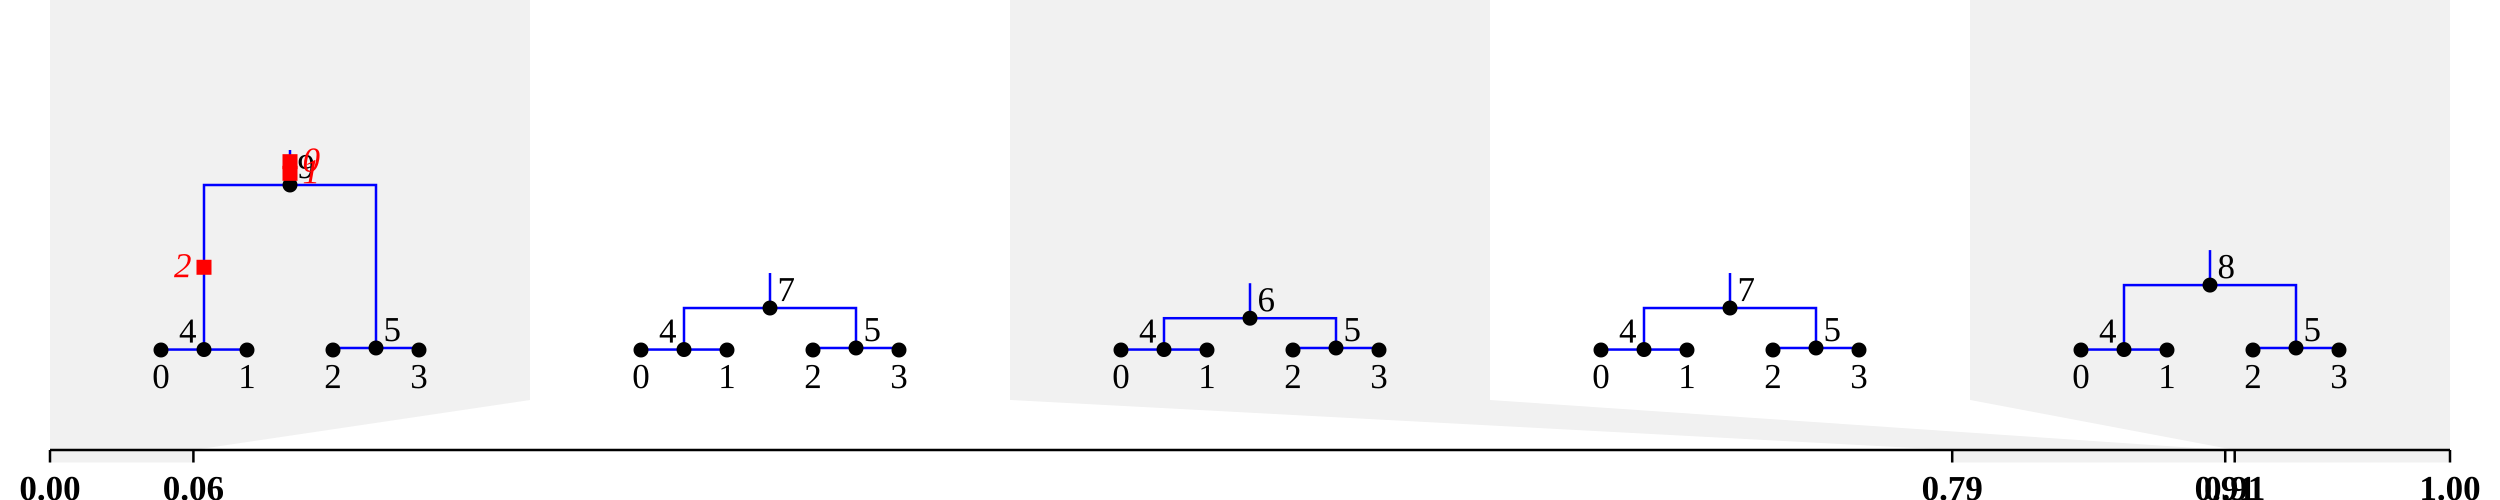
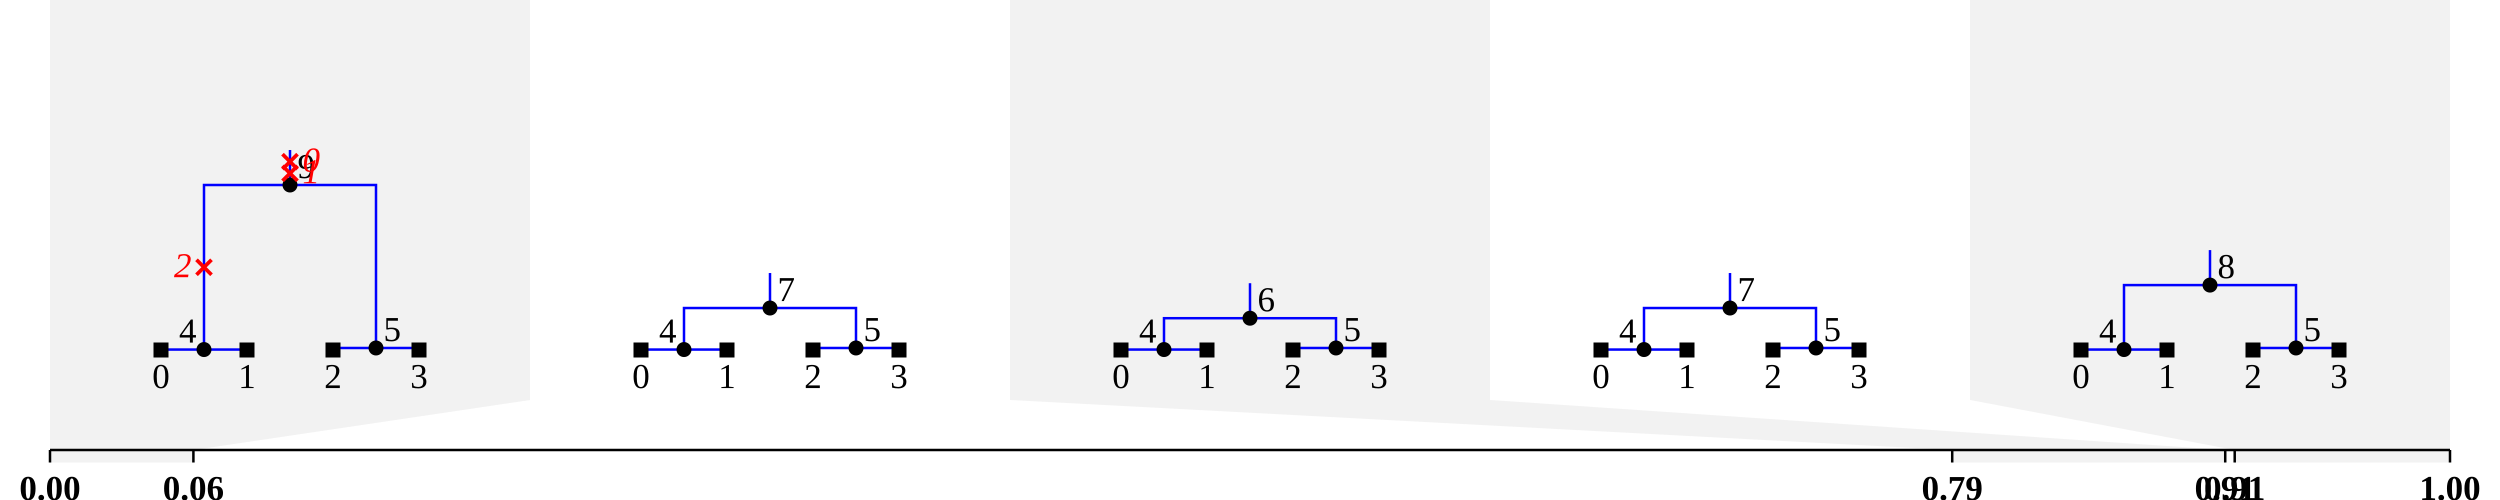
<svg xmlns="http://www.w3.org/2000/svg" baseProfile="full" height="200" id="XYZ" version="1.1" width="1000">
  <defs>
-     <style type="text/css">
- .axis {font-weight: bold}.tree, .axis {font-size: 14px; text-anchor:middle}.edge {stroke: black; fill: none}.node &gt; .sym {fill: black; stroke: none}.tree text {dominant-baseline: middle}.tree .lab.lft {text-anchor: end}.tree .lab.rgt {text-anchor: start}.mut {fill: red; font-style: italic}.edge {stroke: blue}		</style>
+     <style type="text/css">.tree-sequence .background path {fill: #808080; fill-opacity:.1}.tree-sequence .axis {font-weight: bold}.tree-sequence .axis, .tree {font-size: 14px; text-anchor:middle}.tree-sequence .axis line, .edge {stroke:black; fill:none}.node &gt; .sym {fill: black; stroke: none}.node .mut text {fill: red; font-style: italic}.node .mut .sym {stroke: red; stroke-width: 1.5px}.tree text {dominant-baseline: middle}.tree .lab.lft {text-anchor: end}.tree .lab.rgt {text-anchor: start}.edge {stroke: blue}</style>
  </defs>
  <g class="tree-sequence">
    <g class="background">
-       <polygon fill="#F1F1F1" points="20,185 20,180 20,160 20,0 212.0,0 212.0,160 77.362,180 77.362,185" />
-       <polygon fill="#F1F1F1" points="780.883,185 780.883,180 404.0,160 404.0,0 596.0,0 596.0,160 890.091,180 890.091,185" />
-       <polygon fill="#F1F1F1" points="893.883,185 893.883,180 788.0,160 788.0,0 980.0,0 980.0,160 980.0,180 980.0,185" />
+       <path d="M20,0 l192,0 l0,160 l-134.638,20 l0,5 l-57.362,0 l0,-5 l0,-20 l0,-160z" />
+       <path d="M404,0 l192,0 l0,160 l294.091,20 l0,5 l-109.208,0 l0,-5 l-376.883,-20 l0,-160z" />
+       <path d="M788,0 l192,0 l0,160 l0,20 l0,5 l-86.117,0 l0,-5 l-105.883,-20 l0,-160z" />
    </g>
    <g class="trees">
      <g class="treebox t0" transform="translate(20 30)">
        <g class="tree t0">
          <g class="m0 m1 node n9 p0 root s0" transform="translate(96.0 44.0)">
            <g class="a9 m2 node n4 p0 s0" transform="translate(-34.4 65.8223)">
              <g class="a4 leaf node n0 p0 sample" transform="translate(-17.2 0.177661)">
                <path class="edge" d="M 0 0 V -0.178 H 17.2" />
-                 <circle class="sym" cx="0" cy="0" r="3" />
-                 <text class="lab" transform="translate(0 12)">0</text>
-               </g>
-               <g class="a4 leaf node n1 p0 sample" transform="translate(17.2 0.177661)">
-                 <path class="edge" d="M 0 0 V -0.178 H -17.2" />
-                 <circle class="sym" cx="0" cy="0" r="3" />
+                 <rect class="sym" height="6" width="6" x="-3" y="-3" />
+                 <text class="lab" transform="translate(0 12)">0</text>
+               </g>
+               <g class="a4 leaf node n1 p0 sample" transform="translate(17.2 0.177661)">
+                 <path class="edge" d="M 0 0 V -0.178 H -17.2" />
+                 <rect class="sym" height="6" width="6" x="-3" y="-3" />
                <text class="lab" transform="translate(0 12)">1</text>
              </g>
              <path class="edge" d="M 0 0 V -65.822 H 34.4" />
              <circle class="sym" cx="0" cy="0" r="3" />
              <text class="lab lft" transform="translate(-3 -6)">4</text>
              <g class="mut m2 s0" transform="translate(0 -32.9112)">
-                 <rect class="sym" height="6" transform="translate(-3 -3)" width="6" x="0" y="0" />
+                 <path class="sym" d="M -3,-3 l 6,6 M -3,3 l 6,-6" />
                <text class="lab lft" transform="translate(-5 0)">2</text>
              </g>
            </g>
            <g class="a9 node n5 p0" transform="translate(34.4 65.1958)">
              <g class="a5 leaf node n2 p0 sample" transform="translate(-17.2 0.804227)">
                <path class="edge" d="M 0 0 V -0.804 H 17.2" />
-                 <circle class="sym" cx="0" cy="0" r="3" />
-                 <text class="lab" transform="translate(0 12)">2</text>
-               </g>
-               <g class="a5 leaf node n3 p0 sample" transform="translate(17.2 0.804227)">
-                 <path class="edge" d="M 0 0 V -0.804 H -17.2" />
-                 <circle class="sym" cx="0" cy="0" r="3" />
+                 <rect class="sym" height="6" width="6" x="-3" y="-3" />
+                 <text class="lab" transform="translate(0 12)">2</text>
+               </g>
+               <g class="a5 leaf node n3 p0 sample" transform="translate(17.2 0.804227)">
+                 <path class="edge" d="M 0 0 V -0.804 H -17.2" />
+                 <rect class="sym" height="6" width="6" x="-3" y="-3" />
                <text class="lab" transform="translate(0 12)">3</text>
              </g>
              <path class="edge" d="M 0 0 V -65.196 H -34.4" />
              <circle class="sym" cx="0" cy="0" r="3" />
              <text class="lab rgt" transform="translate(3 -6)">5</text>
            </g>
            <path class="edge" d="M 0 0 V -14.0 H 0" />
            <circle class="sym" cx="0" cy="0" r="3" />
            <text class="lab rgt" transform="translate(3 -6)">9</text>
            <g class="mut m1 s0" transform="translate(0 -4.66667)">
-               <rect class="sym" height="6" transform="translate(-3 -3)" width="6" x="0" y="0" />
+               <path class="sym" d="M -3,-3 l 6,6 M -3,3 l 6,-6" />
              <text class="lab rgt" transform="translate(5 0)">1</text>
            </g>
            <g class="mut m0 s0" transform="translate(0 -9.33333)">
-               <rect class="sym" height="6" transform="translate(-3 -3)" width="6" x="0" y="0" />
+               <path class="sym" d="M -3,-3 l 6,6 M -3,3 l 6,-6" />
              <text class="lab rgt" transform="translate(5 0)">0</text>
            </g>
          </g>
        </g>
      </g>
      <g class="treebox t1" transform="translate(212.0 30)">
        <g class="tree t1">
          <g class="node n7 p0 root" transform="translate(96.0 93.2101)">
            <g class="a7 node n4 p0" transform="translate(-34.4 16.6123)">
              <g class="a4 leaf node n0 p0 sample" transform="translate(-17.2 0.177661)">
                <path class="edge" d="M 0 0 V -0.178 H 17.2" />
-                 <circle class="sym" cx="0" cy="0" r="3" />
-                 <text class="lab" transform="translate(0 12)">0</text>
-               </g>
-               <g class="a4 leaf node n1 p0 sample" transform="translate(17.2 0.177661)">
-                 <path class="edge" d="M 0 0 V -0.178 H -17.2" />
-                 <circle class="sym" cx="0" cy="0" r="3" />
+                 <rect class="sym" height="6" width="6" x="-3" y="-3" />
+                 <text class="lab" transform="translate(0 12)">0</text>
+               </g>
+               <g class="a4 leaf node n1 p0 sample" transform="translate(17.2 0.177661)">
+                 <path class="edge" d="M 0 0 V -0.178 H -17.2" />
+                 <rect class="sym" height="6" width="6" x="-3" y="-3" />
                <text class="lab" transform="translate(0 12)">1</text>
              </g>
              <path class="edge" d="M 0 0 V -16.612 H 34.4" />
              <circle class="sym" cx="0" cy="0" r="3" />
              <text class="lab lft" transform="translate(-3 -6)">4</text>
            </g>
            <g class="a7 node n5 p0" transform="translate(34.4 15.9857)">
              <g class="a5 leaf node n2 p0 sample" transform="translate(-17.2 0.804227)">
                <path class="edge" d="M 0 0 V -0.804 H 17.2" />
-                 <circle class="sym" cx="0" cy="0" r="3" />
-                 <text class="lab" transform="translate(0 12)">2</text>
-               </g>
-               <g class="a5 leaf node n3 p0 sample" transform="translate(17.2 0.804227)">
-                 <path class="edge" d="M 0 0 V -0.804 H -17.2" />
-                 <circle class="sym" cx="0" cy="0" r="3" />
+                 <rect class="sym" height="6" width="6" x="-3" y="-3" />
+                 <text class="lab" transform="translate(0 12)">2</text>
+               </g>
+               <g class="a5 leaf node n3 p0 sample" transform="translate(17.2 0.804227)">
+                 <path class="edge" d="M 0 0 V -0.804 H -17.2" />
+                 <rect class="sym" height="6" width="6" x="-3" y="-3" />
                <text class="lab" transform="translate(0 12)">3</text>
              </g>
              <path class="edge" d="M 0 0 V -15.986 H -34.4" />
              <circle class="sym" cx="0" cy="0" r="3" />
              <text class="lab rgt" transform="translate(3 -6)">5</text>
            </g>
            <path class="edge" d="M 0 0 V -14.0 H 0" />
            <circle class="sym" cx="0" cy="0" r="3" />
            <text class="lab rgt" transform="translate(3 -6)">7</text>
          </g>
        </g>
      </g>
      <g class="treebox t2" transform="translate(404.0 30)">
        <g class="tree t2">
          <g class="node n6 p0 root" transform="translate(96.0 97.2837)">
            <g class="a6 node n4 p0" transform="translate(-34.4 12.5387)">
              <g class="a4 leaf node n0 p0 sample" transform="translate(-17.2 0.177661)">
                <path class="edge" d="M 0 0 V -0.178 H 17.2" />
-                 <circle class="sym" cx="0" cy="0" r="3" />
-                 <text class="lab" transform="translate(0 12)">0</text>
-               </g>
-               <g class="a4 leaf node n1 p0 sample" transform="translate(17.2 0.177661)">
-                 <path class="edge" d="M 0 0 V -0.178 H -17.2" />
-                 <circle class="sym" cx="0" cy="0" r="3" />
+                 <rect class="sym" height="6" width="6" x="-3" y="-3" />
+                 <text class="lab" transform="translate(0 12)">0</text>
+               </g>
+               <g class="a4 leaf node n1 p0 sample" transform="translate(17.2 0.177661)">
+                 <path class="edge" d="M 0 0 V -0.178 H -17.2" />
+                 <rect class="sym" height="6" width="6" x="-3" y="-3" />
                <text class="lab" transform="translate(0 12)">1</text>
              </g>
              <path class="edge" d="M 0 0 V -12.539 H 34.4" />
              <circle class="sym" cx="0" cy="0" r="3" />
              <text class="lab lft" transform="translate(-3 -6)">4</text>
            </g>
            <g class="a6 node n5 p0" transform="translate(34.4 11.9121)">
              <g class="a5 leaf node n2 p0 sample" transform="translate(-17.2 0.804227)">
                <path class="edge" d="M 0 0 V -0.804 H 17.2" />
-                 <circle class="sym" cx="0" cy="0" r="3" />
-                 <text class="lab" transform="translate(0 12)">2</text>
-               </g>
-               <g class="a5 leaf node n3 p0 sample" transform="translate(17.2 0.804227)">
-                 <path class="edge" d="M 0 0 V -0.804 H -17.2" />
-                 <circle class="sym" cx="0" cy="0" r="3" />
+                 <rect class="sym" height="6" width="6" x="-3" y="-3" />
+                 <text class="lab" transform="translate(0 12)">2</text>
+               </g>
+               <g class="a5 leaf node n3 p0 sample" transform="translate(17.2 0.804227)">
+                 <path class="edge" d="M 0 0 V -0.804 H -17.2" />
+                 <rect class="sym" height="6" width="6" x="-3" y="-3" />
                <text class="lab" transform="translate(0 12)">3</text>
              </g>
              <path class="edge" d="M 0 0 V -11.912 H -34.4" />
              <circle class="sym" cx="0" cy="0" r="3" />
              <text class="lab rgt" transform="translate(3 -6)">5</text>
            </g>
            <path class="edge" d="M 0 0 V -14.0 H 0" />
            <circle class="sym" cx="0" cy="0" r="3" />
            <text class="lab rgt" transform="translate(3 -6)">6</text>
          </g>
        </g>
      </g>
      <g class="treebox t3" transform="translate(596.0 30)">
        <g class="tree t3">
          <g class="node n7 p0 root" transform="translate(96.0 93.2101)">
            <g class="a7 node n4 p0" transform="translate(-34.4 16.6123)">
              <g class="a4 leaf node n0 p0 sample" transform="translate(-17.2 0.177661)">
                <path class="edge" d="M 0 0 V -0.178 H 17.2" />
-                 <circle class="sym" cx="0" cy="0" r="3" />
-                 <text class="lab" transform="translate(0 12)">0</text>
-               </g>
-               <g class="a4 leaf node n1 p0 sample" transform="translate(17.2 0.177661)">
-                 <path class="edge" d="M 0 0 V -0.178 H -17.2" />
-                 <circle class="sym" cx="0" cy="0" r="3" />
+                 <rect class="sym" height="6" width="6" x="-3" y="-3" />
+                 <text class="lab" transform="translate(0 12)">0</text>
+               </g>
+               <g class="a4 leaf node n1 p0 sample" transform="translate(17.2 0.177661)">
+                 <path class="edge" d="M 0 0 V -0.178 H -17.2" />
+                 <rect class="sym" height="6" width="6" x="-3" y="-3" />
                <text class="lab" transform="translate(0 12)">1</text>
              </g>
              <path class="edge" d="M 0 0 V -16.612 H 34.4" />
              <circle class="sym" cx="0" cy="0" r="3" />
              <text class="lab lft" transform="translate(-3 -6)">4</text>
            </g>
            <g class="a7 node n5 p0" transform="translate(34.4 15.9857)">
              <g class="a5 leaf node n2 p0 sample" transform="translate(-17.2 0.804227)">
                <path class="edge" d="M 0 0 V -0.804 H 17.2" />
-                 <circle class="sym" cx="0" cy="0" r="3" />
-                 <text class="lab" transform="translate(0 12)">2</text>
-               </g>
-               <g class="a5 leaf node n3 p0 sample" transform="translate(17.2 0.804227)">
-                 <path class="edge" d="M 0 0 V -0.804 H -17.2" />
-                 <circle class="sym" cx="0" cy="0" r="3" />
+                 <rect class="sym" height="6" width="6" x="-3" y="-3" />
+                 <text class="lab" transform="translate(0 12)">2</text>
+               </g>
+               <g class="a5 leaf node n3 p0 sample" transform="translate(17.2 0.804227)">
+                 <path class="edge" d="M 0 0 V -0.804 H -17.2" />
+                 <rect class="sym" height="6" width="6" x="-3" y="-3" />
                <text class="lab" transform="translate(0 12)">3</text>
              </g>
              <path class="edge" d="M 0 0 V -15.986 H -34.4" />
              <circle class="sym" cx="0" cy="0" r="3" />
              <text class="lab rgt" transform="translate(3 -6)">5</text>
            </g>
            <path class="edge" d="M 0 0 V -14.0 H 0" />
            <circle class="sym" cx="0" cy="0" r="3" />
            <text class="lab rgt" transform="translate(3 -6)">7</text>
          </g>
        </g>
      </g>
      <g class="treebox t4" transform="translate(788.0 30)">
        <g class="tree t4">
          <g class="node n8 p0 root" transform="translate(96.0 84.0354)">
            <g class="a8 node n4 p0" transform="translate(-34.4 25.7869)">
              <g class="a4 leaf node n0 p0 sample" transform="translate(-17.2 0.177661)">
                <path class="edge" d="M 0 0 V -0.178 H 17.2" />
-                 <circle class="sym" cx="0" cy="0" r="3" />
-                 <text class="lab" transform="translate(0 12)">0</text>
-               </g>
-               <g class="a4 leaf node n1 p0 sample" transform="translate(17.2 0.177661)">
-                 <path class="edge" d="M 0 0 V -0.178 H -17.2" />
-                 <circle class="sym" cx="0" cy="0" r="3" />
+                 <rect class="sym" height="6" width="6" x="-3" y="-3" />
+                 <text class="lab" transform="translate(0 12)">0</text>
+               </g>
+               <g class="a4 leaf node n1 p0 sample" transform="translate(17.2 0.177661)">
+                 <path class="edge" d="M 0 0 V -0.178 H -17.2" />
+                 <rect class="sym" height="6" width="6" x="-3" y="-3" />
                <text class="lab" transform="translate(0 12)">1</text>
              </g>
              <path class="edge" d="M 0 0 V -25.787 H 34.4" />
              <circle class="sym" cx="0" cy="0" r="3" />
              <text class="lab lft" transform="translate(-3 -6)">4</text>
            </g>
            <g class="a8 node n5 p0" transform="translate(34.4 25.1604)">
              <g class="a5 leaf node n2 p0 sample" transform="translate(-17.2 0.804227)">
                <path class="edge" d="M 0 0 V -0.804 H 17.2" />
-                 <circle class="sym" cx="0" cy="0" r="3" />
-                 <text class="lab" transform="translate(0 12)">2</text>
-               </g>
-               <g class="a5 leaf node n3 p0 sample" transform="translate(17.2 0.804227)">
-                 <path class="edge" d="M 0 0 V -0.804 H -17.2" />
-                 <circle class="sym" cx="0" cy="0" r="3" />
+                 <rect class="sym" height="6" width="6" x="-3" y="-3" />
+                 <text class="lab" transform="translate(0 12)">2</text>
+               </g>
+               <g class="a5 leaf node n3 p0 sample" transform="translate(17.2 0.804227)">
+                 <path class="edge" d="M 0 0 V -0.804 H -17.2" />
+                 <rect class="sym" height="6" width="6" x="-3" y="-3" />
                <text class="lab" transform="translate(0 12)">3</text>
              </g>
              <path class="edge" d="M 0 0 V -25.16 H -34.4" />
              <circle class="sym" cx="0" cy="0" r="3" />
              <text class="lab rgt" transform="translate(3 -6)">5</text>
            </g>
            <path class="edge" d="M 0 0 V -14.0 H 0" />
            <circle class="sym" cx="0" cy="0" r="3" />
            <text class="lab rgt" transform="translate(3 -6)">8</text>
          </g>
        </g>
      </g>
    </g>
    <g class="axis">
-       <line stroke="black" x1="20" x2="980" y1="180" y2="180" />
-       <line stroke="black" x1="20" x2="20" y1="180" y2="185" />
+       <line x1="20" x2="980" y1="180" y2="180" />
+       <line x1="20" x2="20" y1="180" y2="185" />
      <g transform="translate(20, 200)">
        <text font-size="14" font-weight="bold" text-anchor="middle">0.00</text>
      </g>
-       <line stroke="black" x1="77.362" x2="77.362" y1="180" y2="185" />
+       <line x1="77.362" x2="77.362" y1="180" y2="185" />
      <g transform="translate(77.3623, 200)">
        <text font-size="14" font-weight="bold" text-anchor="middle">0.06</text>
      </g>
-       <line stroke="black" x1="780.883" x2="780.883" y1="180" y2="185" />
+       <line x1="780.883" x2="780.883" y1="180" y2="185" />
      <g transform="translate(780.883, 200)">
        <text font-size="14" font-weight="bold" text-anchor="middle">0.79</text>
      </g>
-       <line stroke="black" x1="890.091" x2="890.091" y1="180" y2="185" />
+       <line x1="890.091" x2="890.091" y1="180" y2="185" />
      <g transform="translate(890.091, 200)">
        <text font-size="14" font-weight="bold" text-anchor="middle">0.91</text>
      </g>
-       <line stroke="black" x1="893.883" x2="893.883" y1="180" y2="185" />
+       <line x1="893.883" x2="893.883" y1="180" y2="185" />
      <g transform="translate(893.883, 200)">
        <text font-size="14" font-weight="bold" text-anchor="middle">0.91</text>
      </g>
-       <line stroke="black" x1="980.0" x2="980.0" y1="180" y2="185" />
+       <line x1="980.0" x2="980.0" y1="180" y2="185" />
      <g transform="translate(980.0, 200)">
        <text font-size="14" font-weight="bold" text-anchor="middle">1.00</text>
      </g>
    </g>
  </g>
</svg>
